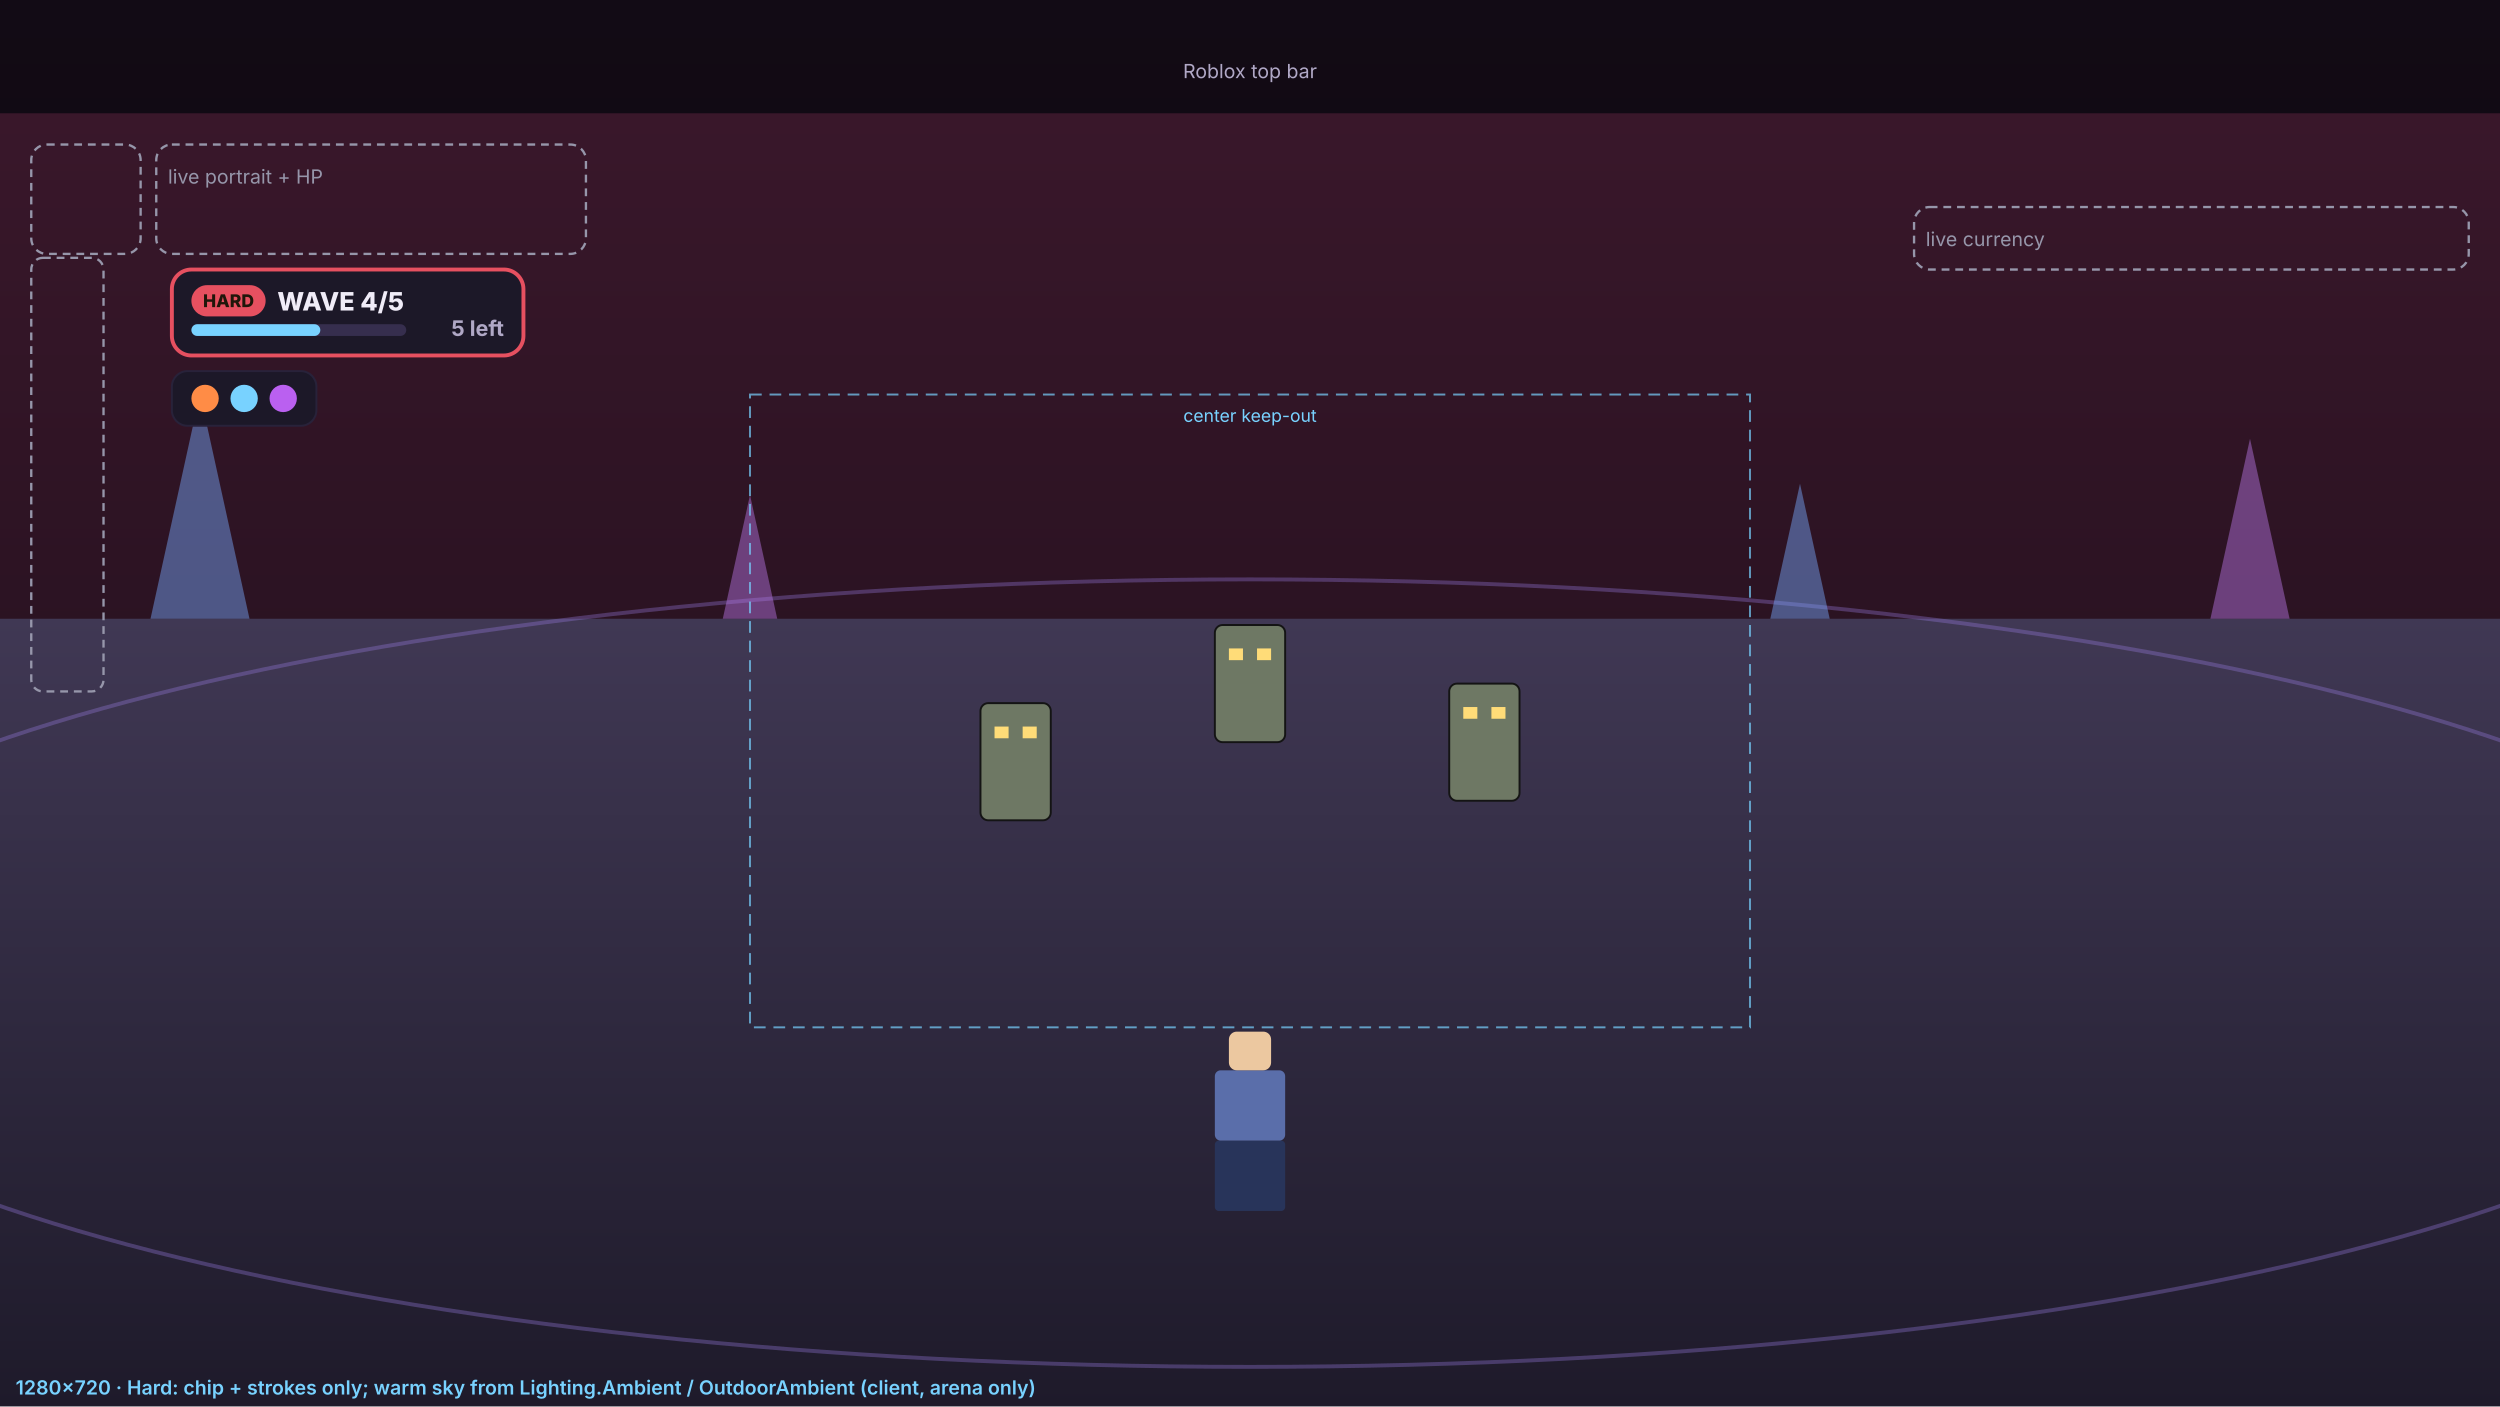
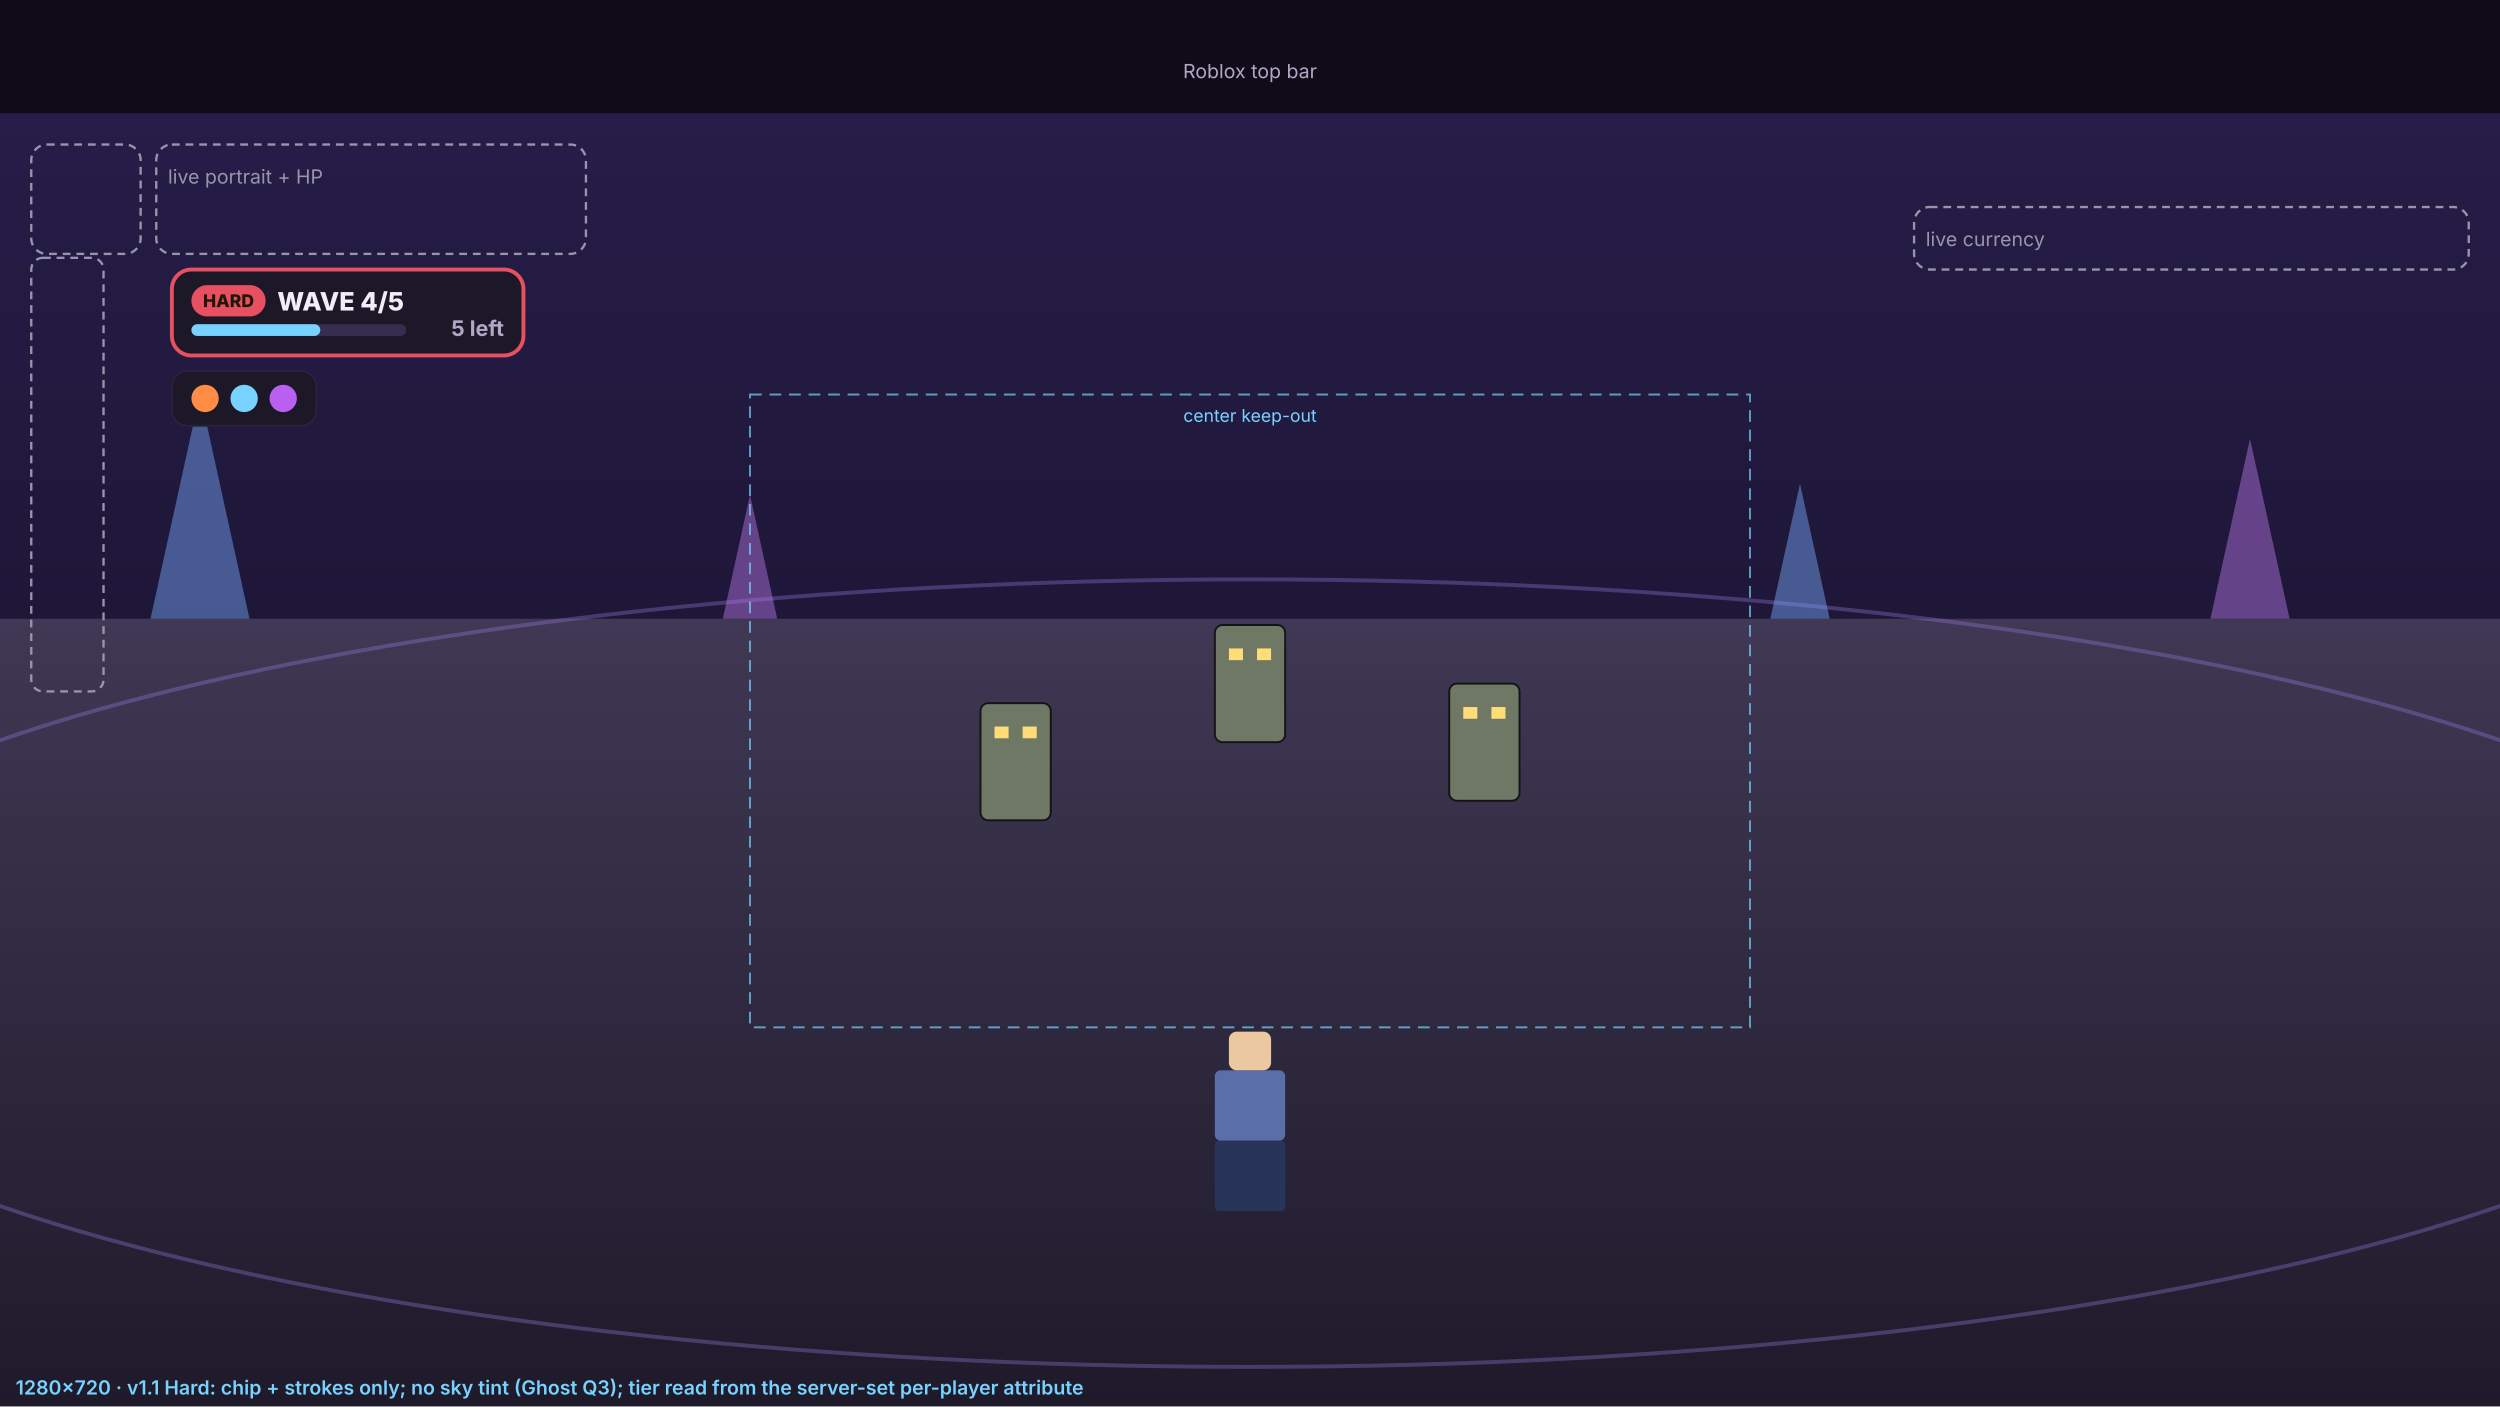
<svg xmlns="http://www.w3.org/2000/svg" width="1280" height="720" viewBox="0 0 1280 720">
  <defs>
    <linearGradient id="asky" x1="0" y1="0" x2="0" y2="1">
-       <stop offset="0" stop-color="rgb(60,24,44)" />
-       <stop offset="1" stop-color="rgb(22,12,22)" />
+       <stop offset="0" stop-color="rgb(40,30,76)" />
+       <stop offset="1" stop-color="rgb(18,14,30)" />
    </linearGradient>
    <linearGradient id="agnd" x1="0" y1="0" x2="0" y2="1">
      <stop offset="0" stop-color="rgb(64,56,84)" />
      <stop offset="1" stop-color="rgb(30,26,42)" />
    </linearGradient>
  </defs>
  <rect x="0" y="0" width="1280" height="720" rx="0" fill="url(#asky)" />
  <polygon points="0,316.8 1280,316.8 1280,720 0,720" fill="url(#agnd)" />
  <ellipse cx="640.0" cy="498.24" rx="793.6" ry="201.6" fill="none" stroke="rgb(150,120,220)" stroke-opacity="0.35" stroke-width="2" />
  <polygon points="102.4,201.6 127.744,316.8 77.056,316.8" fill="rgb(120,170,255)" opacity="0.45" />
  <polygon points="1152.0,224.64 1172.275,316.8 1131.725,316.8" fill="rgb(186,120,232)" opacity="0.45" />
  <polygon points="384.0,253.44 397.939,316.8 370.061,316.8" fill="rgb(186,120,232)" opacity="0.45" />
  <polygon points="921.6,247.68 936.806,316.8 906.394,316.8" fill="rgb(120,170,255)" opacity="0.45" />
  <rect x="502.0" y="360" width="36.0" height="60" rx="4" fill="rgb(110,120,100)" stroke="rgb(20,20,20)" stroke-width="1" />
  <rect x="509.2" y="372.0" width="7.2" height="6.0" rx="0" fill="rgb(255,220,120)" />
  <rect x="523.6" y="372.0" width="7.2" height="6.0" rx="0" fill="rgb(255,220,120)" />
  <rect x="742.0" y="350" width="36.0" height="60" rx="4" fill="rgb(110,120,100)" stroke="rgb(20,20,20)" stroke-width="1" />
  <rect x="749.2" y="362.0" width="7.2" height="6.0" rx="0" fill="rgb(255,220,120)" />
  <rect x="763.6" y="362.0" width="7.2" height="6.0" rx="0" fill="rgb(255,220,120)" />
  <rect x="622.0" y="320" width="36.0" height="60" rx="4" fill="rgb(110,120,100)" stroke="rgb(20,20,20)" stroke-width="1" />
  <rect x="629.2" y="332.0" width="7.2" height="6.0" rx="0" fill="rgb(255,220,120)" />
  <rect x="643.6" y="332.0" width="7.2" height="6.0" rx="0" fill="rgb(255,220,120)" />
  <rect x="622.0" y="584.0" width="36.0" height="36.0" rx="2" fill="rgb(40,52,90)" />
  <rect x="622.0" y="548.0" width="36.0" height="36.0" rx="3" fill="rgb(90,110,170)" />
  <rect x="629.2" y="528.2" width="21.6" height="19.8" rx="4" fill="rgb(236,200,160)" />
  <rect x="0" y="0" width="1280" height="58" rx="0" fill="rgb(10,8,16)" opacity="0.85" />
  <text x="640.0" y="40" font-family="'Builder Sans','BuilderSans','Inter','Segoe UI',Arial,sans-serif" font-size="10" font-weight="400" fill="rgb(176,168,198)" text-anchor="middle">Roblox top bar</text>
  <rect x="16" y="74" width="56" height="56" rx="8" fill="none" stroke="rgb(150,150,170)" stroke-width="1.2" stroke-dasharray="4 3" />
  <rect x="80" y="74" width="220" height="56" rx="8" fill="none" stroke="rgb(150,150,170)" stroke-width="1.2" stroke-dasharray="4 3" />
  <text x="86" y="94" font-family="'Builder Sans','BuilderSans','Inter','Segoe UI',Arial,sans-serif" font-size="10" font-weight="400" fill="rgb(150,150,170)" text-anchor="start">live portrait + HP</text>
  <rect x="980" y="106" width="284" height="32" rx="8" fill="none" stroke="rgb(150,150,170)" stroke-width="1.2" stroke-dasharray="4 3" />
  <text x="986" y="126" font-family="'Builder Sans','BuilderSans','Inter','Segoe UI',Arial,sans-serif" font-size="10" font-weight="400" fill="rgb(150,150,170)" text-anchor="start">live currency</text>
  <rect x="16" y="132" width="37" height="222" rx="6" fill="none" stroke="rgb(150,150,170)" stroke-width="1.2" stroke-dasharray="4 3" />
  <rect x="384" y="202" width="512" height="324" rx="0" fill="none" stroke="rgb(120,210,255)" stroke-width="1" stroke-dasharray="6 4" stroke-opacity="0.7" />
  <text x="640.0" y="216" font-family="'Builder Sans','BuilderSans','Inter','Segoe UI',Arial,sans-serif" font-size="9" font-weight="400" fill="rgb(120,210,255)" text-anchor="middle">center keep-out</text>
  <rect x="88" y="138" width="180" height="44" rx="10" fill="rgb(28,24,40)" stroke="rgb(230,80,96)" stroke-width="2" />
  <rect x="98" y="146" width="38" height="16" rx="8.0" fill="rgb(230,80,96)" />
  <text x="117.0" y="157.24" font-family="'Builder Sans','BuilderSans','Inter','Segoe UI',Arial,sans-serif" font-size="9" font-weight="800" fill="rgb(32,22,10)" text-anchor="middle">HARD</text>
  <text x="142" y="159" font-family="'Builder Sans','BuilderSans','Inter','Segoe UI',Arial,sans-serif" font-size="13" font-weight="800" fill="rgb(240,236,248)" text-anchor="start">WAVE 4/5</text>
  <rect x="98" y="166" width="110" height="6" rx="3.0" fill="rgb(54,46,78)" />
  <rect x="98" y="166" width="66.0" height="6" rx="3.0" fill="rgb(120,210,255)" />
  <text x="258" y="172" font-family="'Builder Sans','BuilderSans','Inter','Segoe UI',Arial,sans-serif" font-size="11" font-weight="700" fill="rgb(176,168,198)" text-anchor="end">5 left</text>
  <rect x="88" y="190" width="74" height="28" rx="8" fill="rgb(28,24,40)" stroke="rgb(40,34,58)" stroke-width="1" />
  <circle cx="105" cy="204" r="7" fill="rgb(255,140,70)" />
  <circle cx="125" cy="204" r="7" fill="rgb(120,210,255)" />
  <circle cx="145" cy="204" r="7" fill="rgb(186,96,240)" />
-   <text x="8" y="714" font-family="'Builder Sans','BuilderSans','Inter','Segoe UI',Arial,sans-serif" font-size="10" font-weight="600" fill="rgb(120,210,255)" text-anchor="start">1280×720 · Hard: chip + strokes only; warm sky from Lighting.Ambient / OutdoorAmbient (client, arena only)</text>
+   <text x="8" y="714" font-family="'Builder Sans','BuilderSans','Inter','Segoe UI',Arial,sans-serif" font-size="10" font-weight="600" fill="rgb(120,210,255)" text-anchor="start">1280×720 · v1.1 Hard: chip + strokes only; no sky tint (Ghost Q3); tier read from the server-set per-player attribute</text>
</svg>
